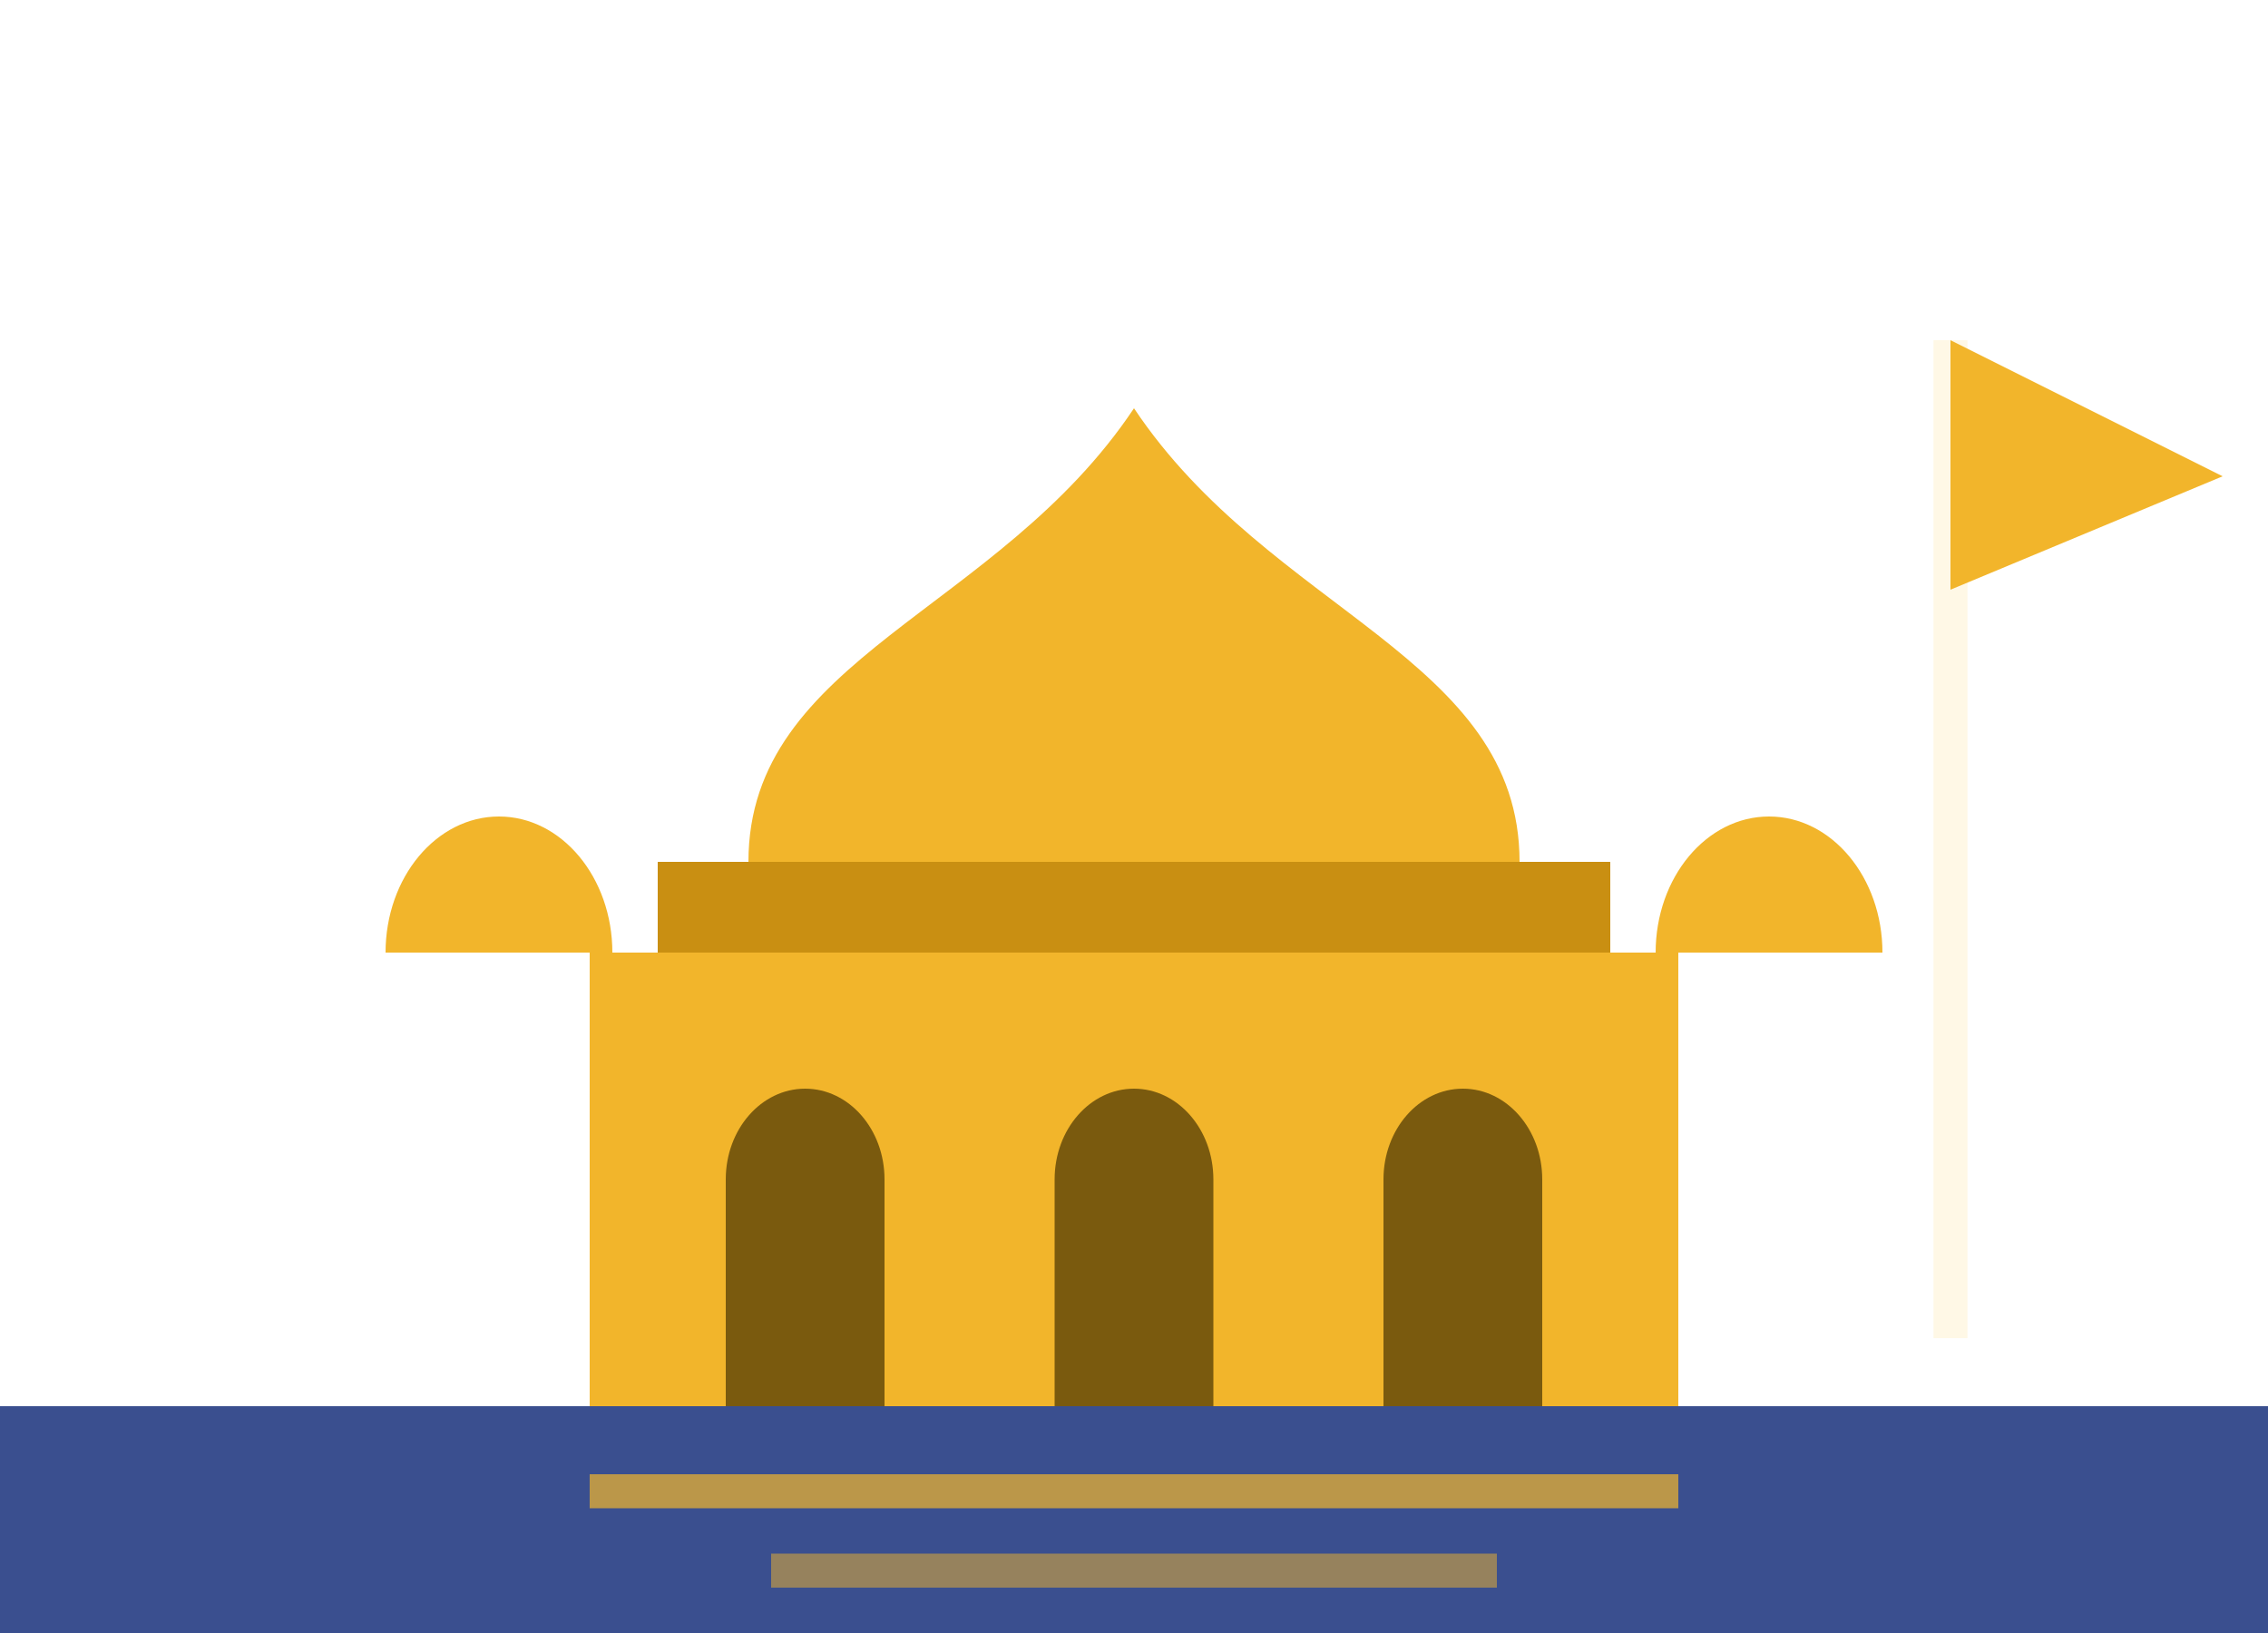
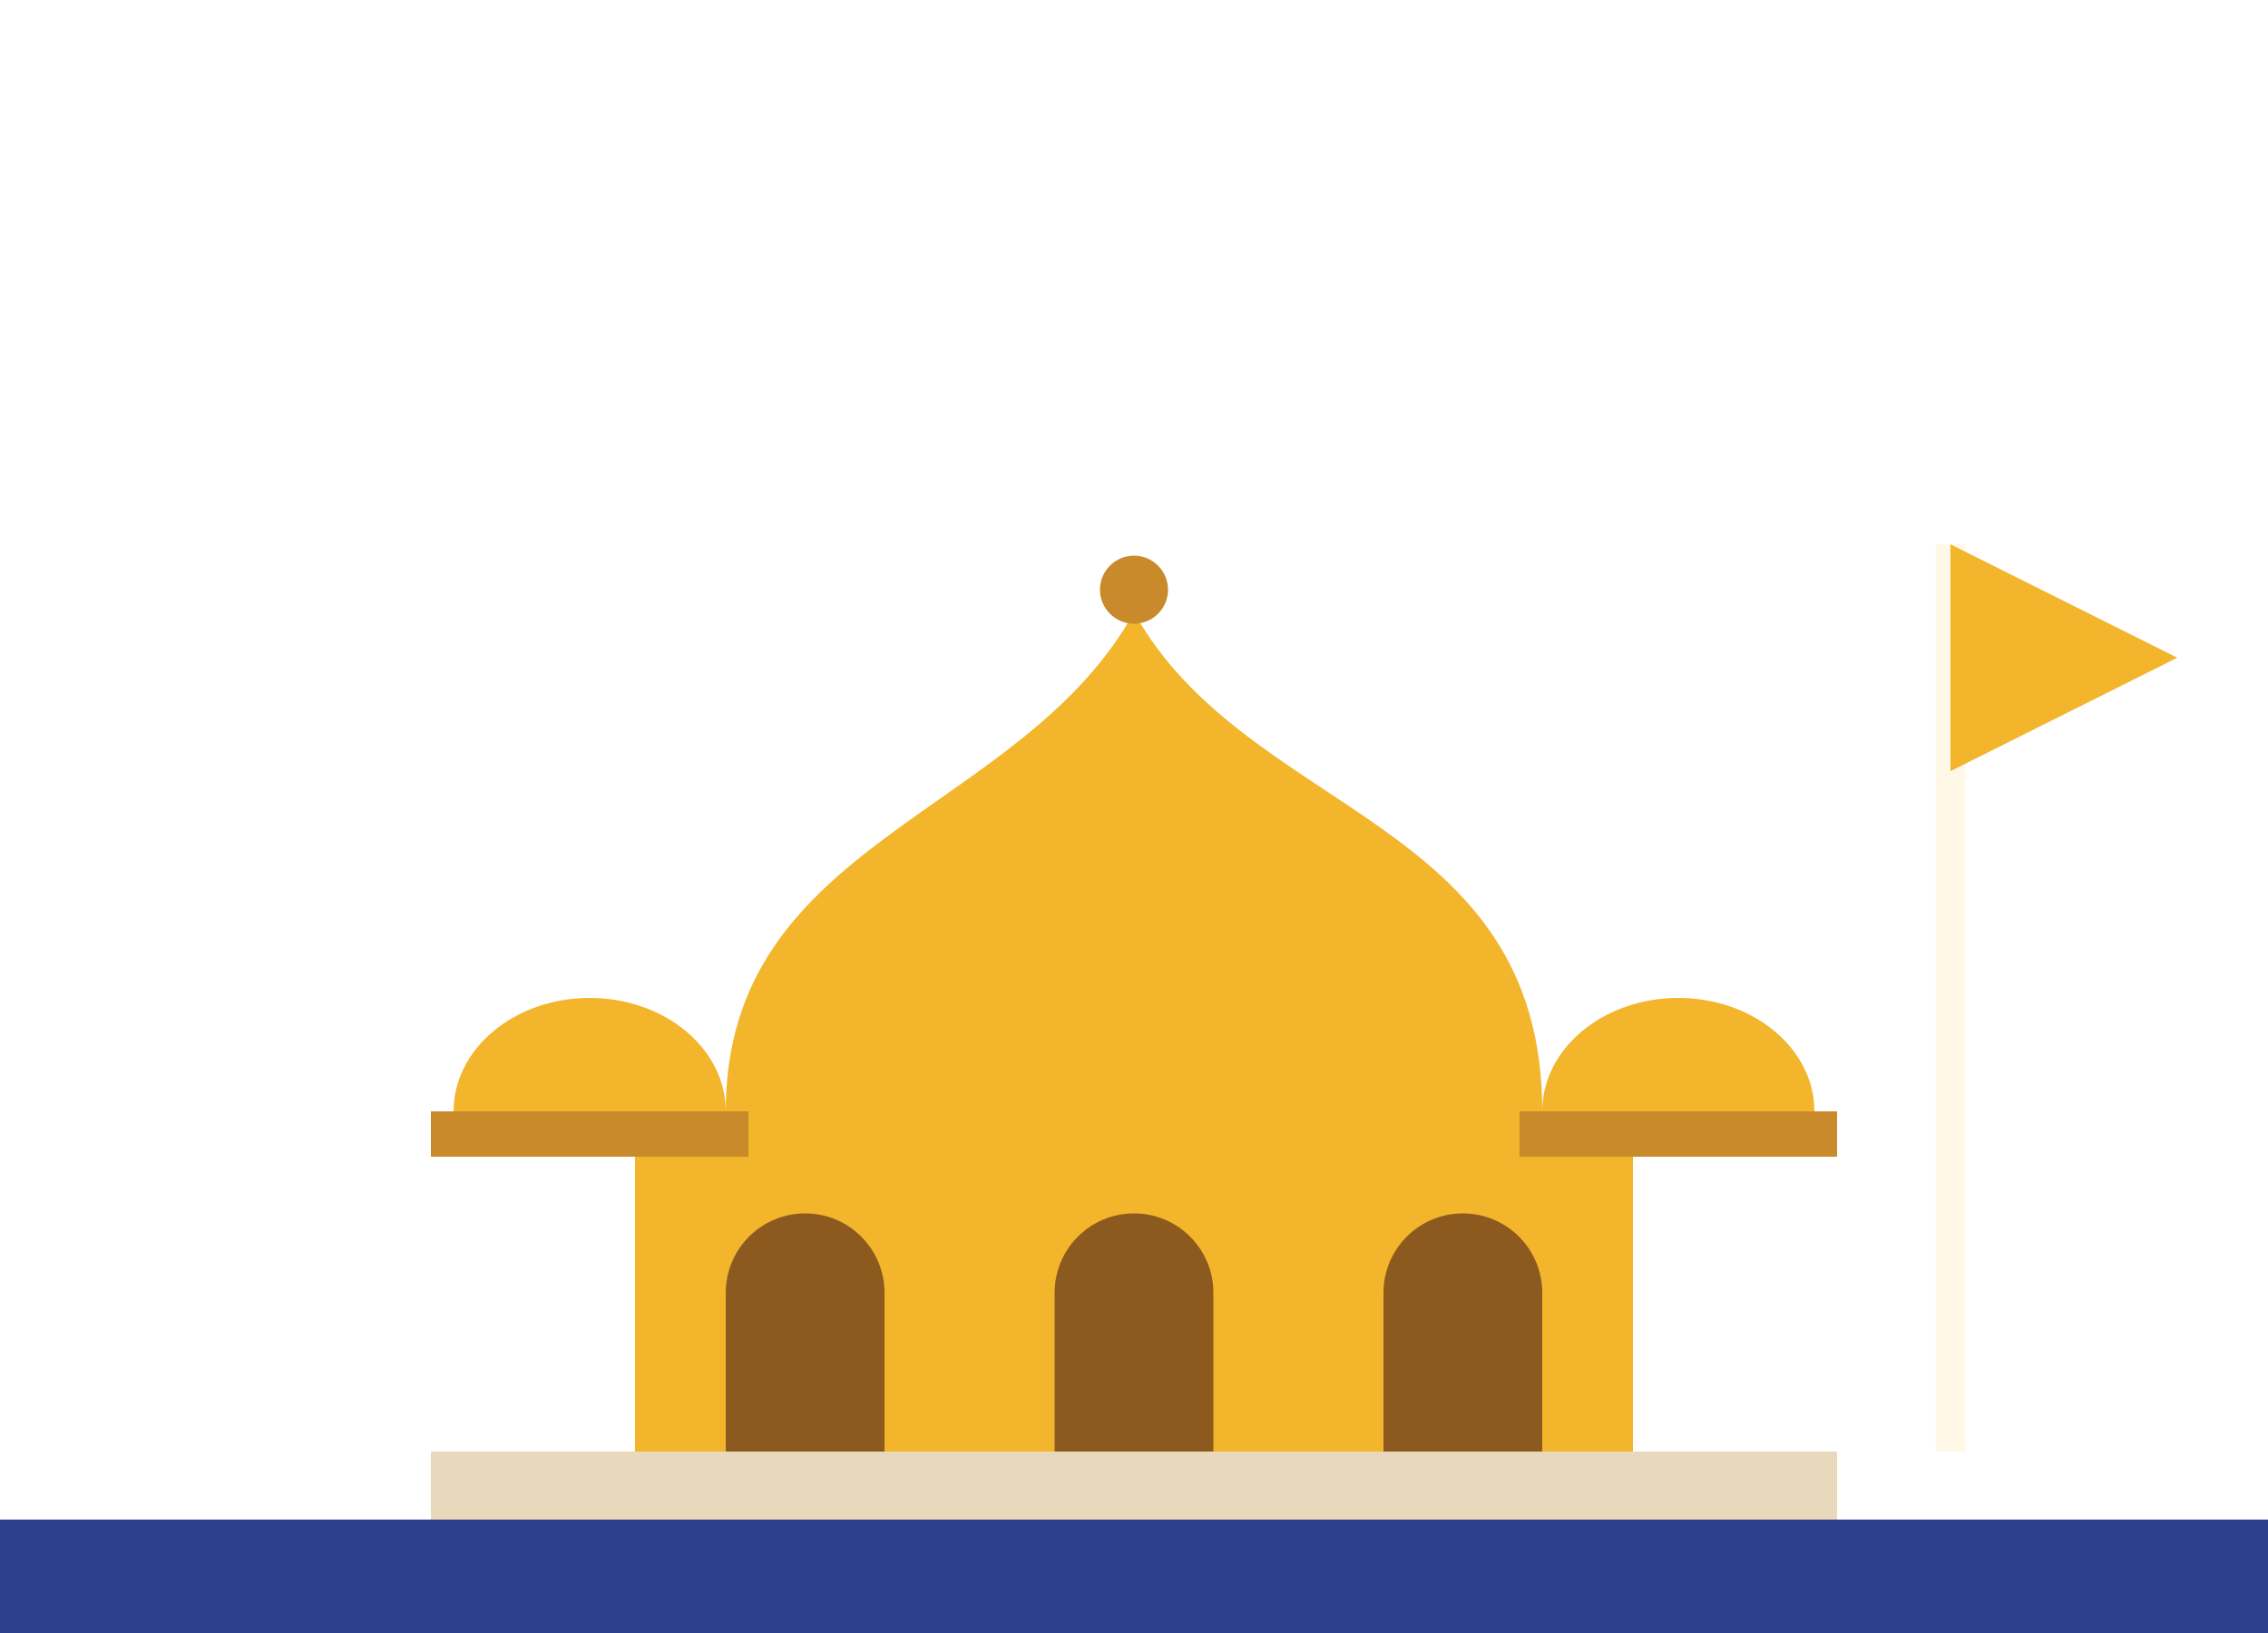
<svg xmlns="http://www.w3.org/2000/svg" viewBox="0 -22 200 144">
-   <path d="M172 96 V8" stroke="#FFF8E6" stroke-width="3" />
-   <polygon points="172,8 196,20 172,30" fill="#F2B52B" />
-   <path d="M66 54 C 66 36 88 32 100 14 C 112 32 134 36 134 54 Z" fill="#F2B52B" />
-   <rect x="58" y="54" width="84" height="8" fill="#C98F12" />
-   <rect x="52" y="62" width="96" height="40" fill="#F2B52B" />
-   <path d="M64 102 V82 a7 8 0 0 1 14 0 V102 Z" fill="#7A5A0E" />
-   <path d="M93 102 V82 a7 8 0 0 1 14 0 V102 Z" fill="#7A5A0E" />
-   <path d="M122 102 V82 a7 8 0 0 1 14 0 V102 Z" fill="#7A5A0E" />
-   <path d="M42 64 a10 12 0 0 1 20 0 Z" fill="#F2B52B" transform="translate(-8 -2)" />
-   <path d="M138 64 a10 12 0 0 1 20 0 Z" fill="#F2B52B" transform="translate(8 -2)" />
-   <rect x="0" y="102" width="200" height="20" fill="#3A4F8F" />
-   <rect x="52" y="108" width="96" height="3" fill="#F2B52B" opacity=".7" />
-   <rect x="68" y="115" width="64" height="3" fill="#F2B52B" opacity=".5" />
+   <g transform="translate(0 22)">
+     <rect x="38" y="84" width="124" height="6" fill="#E8D9BC" />
+     <rect x="56" y="54" width="88" height="30" fill="#F2B52B" />
+     <path d="M64 84 V70 a7 7 0 0 1 14 0 V84 Z" fill="#8C5A1E" />
+     <path d="M93 84 V70 a7 7 0 0 1 14 0 V84 Z" fill="#8C5A1E" />
+     <path d="M122 84 V70 a7 7 0 0 1 14 0 V84 Z" fill="#8C5A1E" />
+     <path d="M64 54 C64 30 90 28 100 10 C110 28 136 28 136 54 Z" fill="#F2B52B" />
+     <circle cx="100" cy="8" r="3" fill="#C98A2C" />
+     <path d="M40 54 a12 10 0 0 1 24 0 Z" fill="#F2B52B" />
+     <path d="M136 54 a12 10 0 0 1 24 0 Z" fill="#F2B52B" />
+     <rect x="38" y="54" width="28" height="4" fill="#C98A2C" />
+     <rect x="134" y="54" width="28" height="4" fill="#C98A2C" />
+     <path d="M172 84 V4" fill="none" stroke="#FFF8E6" stroke-width="2.6" />
+     <polygon points="172,4 192,14 172,24" fill="#F2B52B" />
+   </g>
+   <rect x="0" y="112" width="200" height="10" fill="#2B3F8C" />
</svg>
